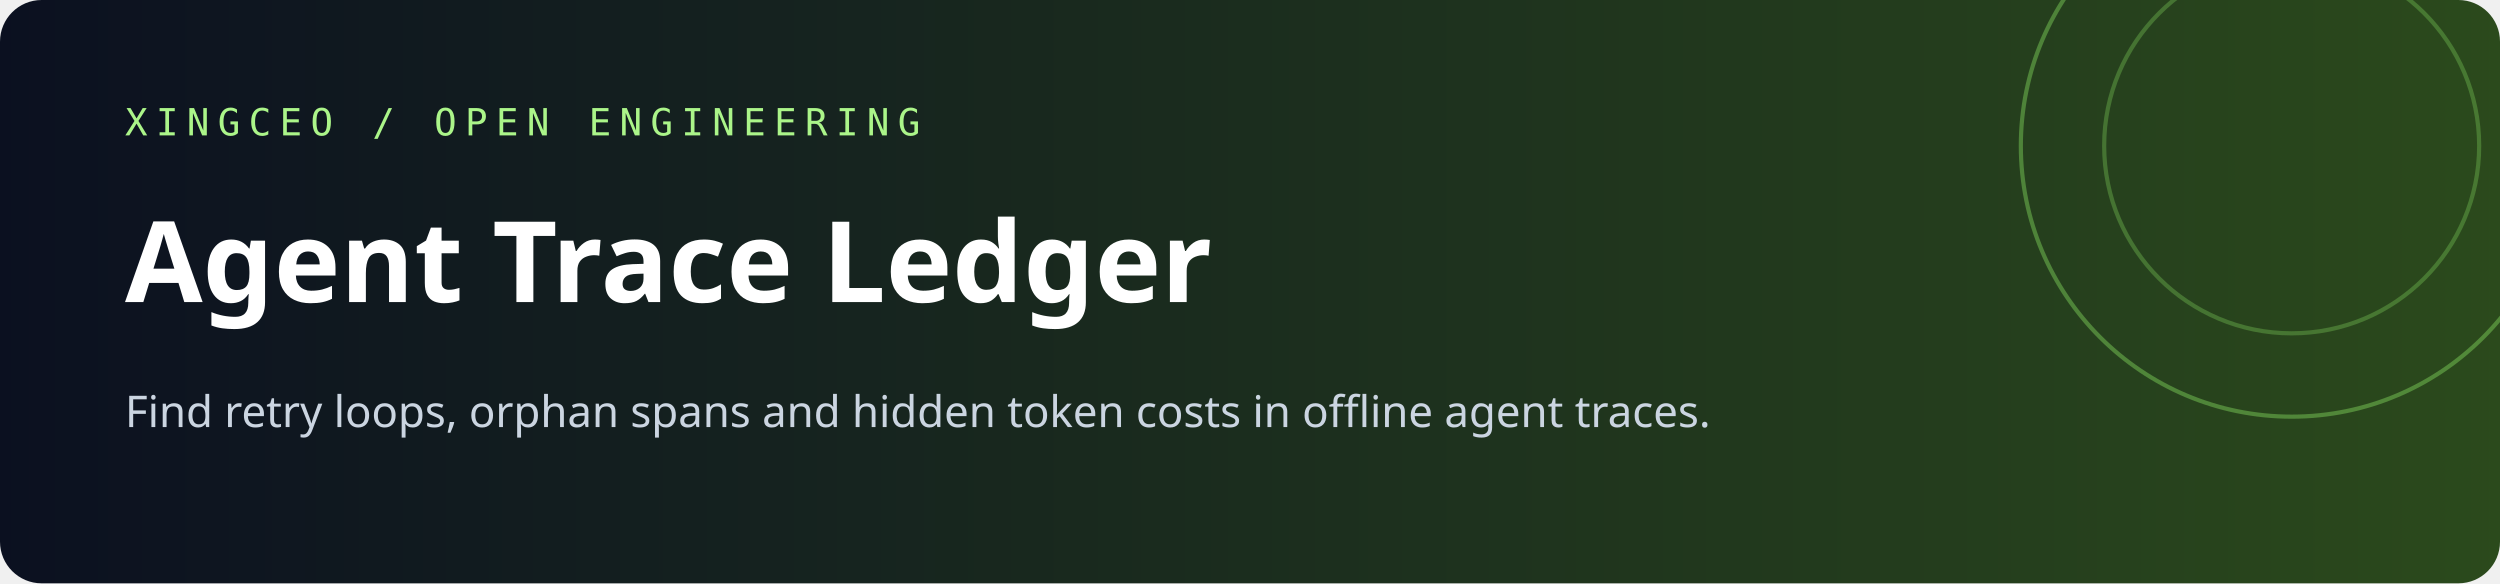
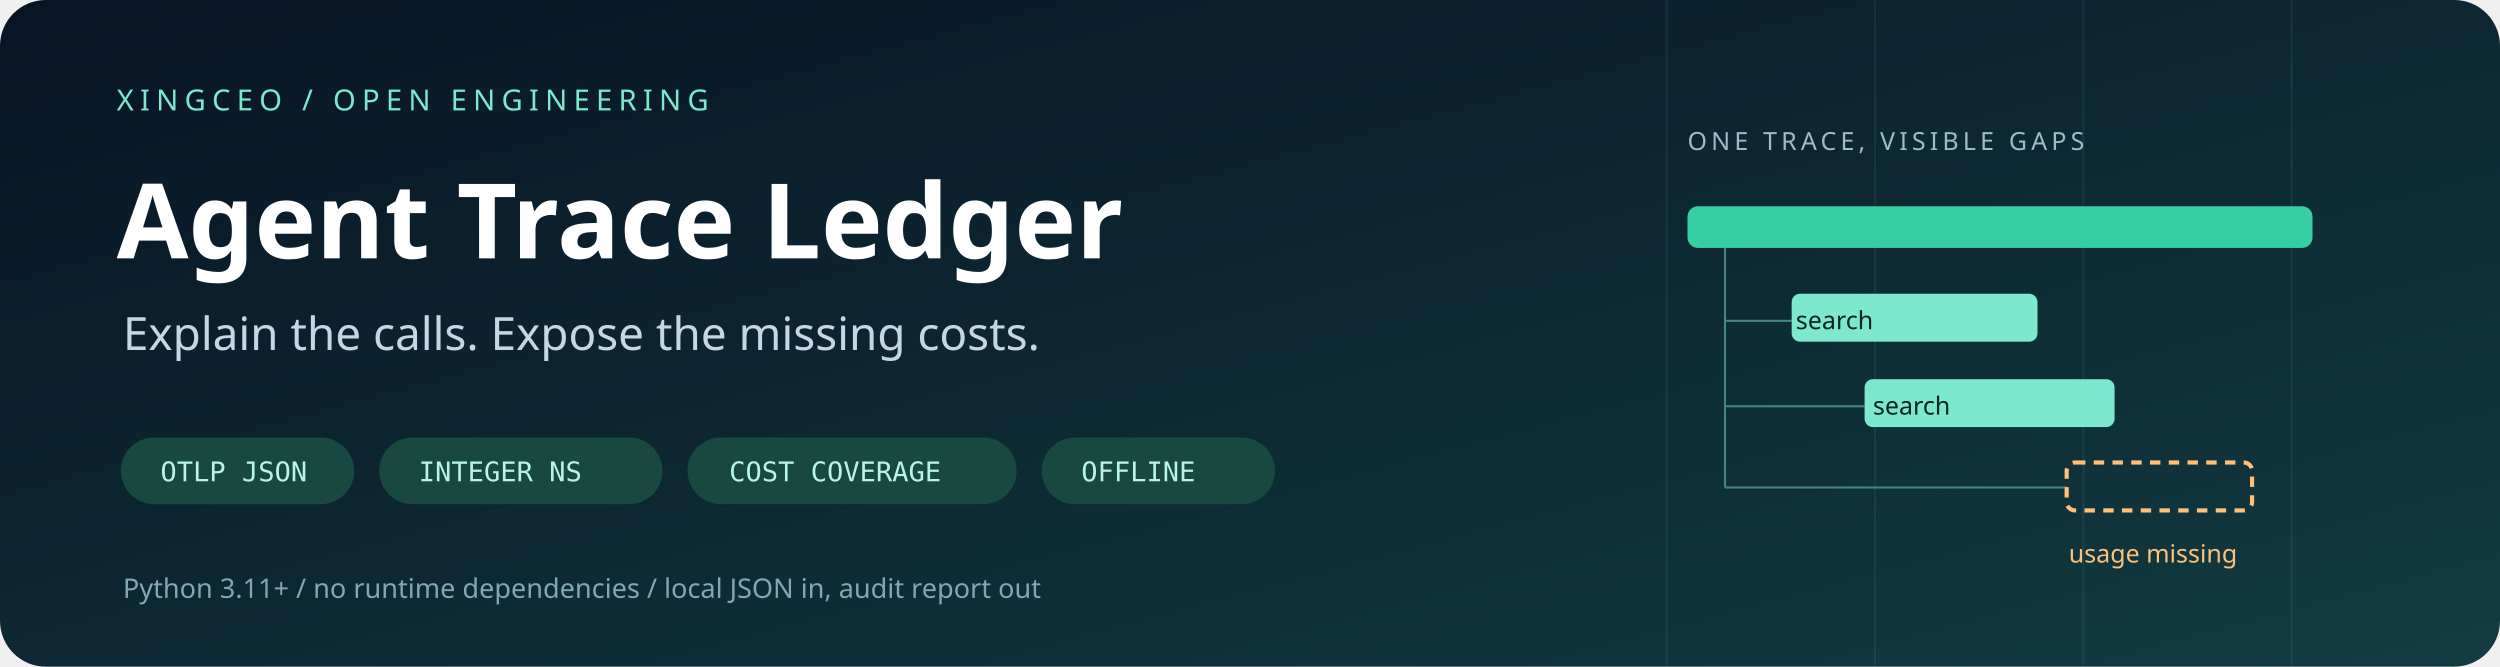
- <svg xmlns="http://www.w3.org/2000/svg" width="1200" height="280" viewBox="0 0 1200 280" role="img" aria-label="Agent Trace Ledger">
+ <svg xmlns="http://www.w3.org/2000/svg" width="1200" height="320" viewBox="0 0 1200 320" role="img" aria-label="Agent Trace Ledger: offline OTLP audits, exact timing, explicit cost coverage">
  <defs>
-     <linearGradient id="g">
-       <stop stop-color="#0b1020" />
-       <stop offset="1" stop-color="hsl(101,45%,20%)" />
+     <linearGradient id="g" x2="1" y2="1">
+       <stop stop-color="#081425" />
+       <stop offset="1" stop-color="#123b41" />
    </linearGradient>
  </defs>
-   <rect width="1200" height="280" rx="20" fill="url(#g)" />
-   <circle cx="1100" cy="70" r="130" fill="none" stroke="hsl(101,75%,65%)" stroke-width="2" opacity=".4" />
-   <circle cx="1100" cy="70" r="90" fill="none" stroke="hsl(101,75%,65%)" stroke-width="2" opacity=".3" />
-   <text x="60" y="65" fill="hsl(101,85%,75%)" font-family="monospace" font-size="18" letter-spacing="4">XINGCEO / OPEN ENGINEERING</text>
-   <text x="60" y="145" fill="#fff" font-family="system-ui,sans-serif" font-size="54" font-weight="700">Agent Trace Ledger</text>
-   <text x="60" y="205" fill="#cbd5e1" font-family="system-ui,sans-serif" font-size="21">Find retry loops, orphan spans and hidden token costs in offline agent traces.</text>
+   <rect width="1200" height="320" rx="22" fill="url(#g)" />
+   <path d="M800 0V320M900 0V320M1000 0V320M1100 0V320" stroke="#8cdbcf" opacity=".08" />
+   <g font-family="system-ui,sans-serif">
+     <text x="56" y="53" fill="#7ce8cd" font-size="14" letter-spacing="3">XINGCEO / OPEN ENGINEERING</text>
+     <text x="56" y="124" fill="#fff" font-size="50" font-weight="700">Agent Trace Ledger</text>
+     <text x="59" y="168" fill="#c5d7e5" font-size="22">Explain the calls. Expose the missing costs.</text>
+     <g font-family="monospace" font-size="13" fill="#b8f4e8">
+       <rect x="58" y="210" width="112" height="32" rx="16" fill="#18483f" />
+       <text x="77" y="231">OTLP JSON</text>
+       <rect x="182" y="210" width="136" height="32" rx="16" fill="#18483f" />
+       <text x="201" y="231">INTEGER NS</text>
+       <rect x="330" y="210" width="158" height="32" rx="16" fill="#18483f" />
+       <text x="350" y="231">COST COVERAGE</text>
+       <rect x="500" y="210" width="112" height="32" rx="16" fill="#18483f" />
+       <text x="519" y="231">OFFLINE</text>
+     </g>
+     <text x="59" y="287" fill="#82a7b4" font-size="13">Python 3.11+ / no runtime dependencies / local JSON in, audit report out</text>
+     <g transform="translate(810 72)">
+       <text x="0" y="0" fill="#9fbbc7" font-size="12" letter-spacing="2">ONE TRACE, VISIBLE GAPS</text>
+       <rect y="27" width="300" height="20" rx="5" fill="#36cfa4" />
+       <path d="M18 47V162M18 82H50M18 123H85M18 162H182" stroke="#43877c" fill="none" />
+       <rect x="50" y="69" width="118" height="23" rx="4" fill="#7ce8cd" />
+       <rect x="85" y="110" width="120" height="23" rx="4" fill="#7ce8cd" />
+       <rect x="182" y="150" width="89" height="23" rx="4" fill="none" stroke="#ffc078" stroke-width="2" stroke-dasharray="5 4" />
+       <text x="52" y="86" fill="#08251f" font-size="12">search</text>
+       <text x="89" y="127" fill="#08251f" font-size="12">search</text>
+       <text x="183" y="198" fill="#ffc078" font-size="12">usage missing</text>
+     </g>
+   </g>
</svg>
